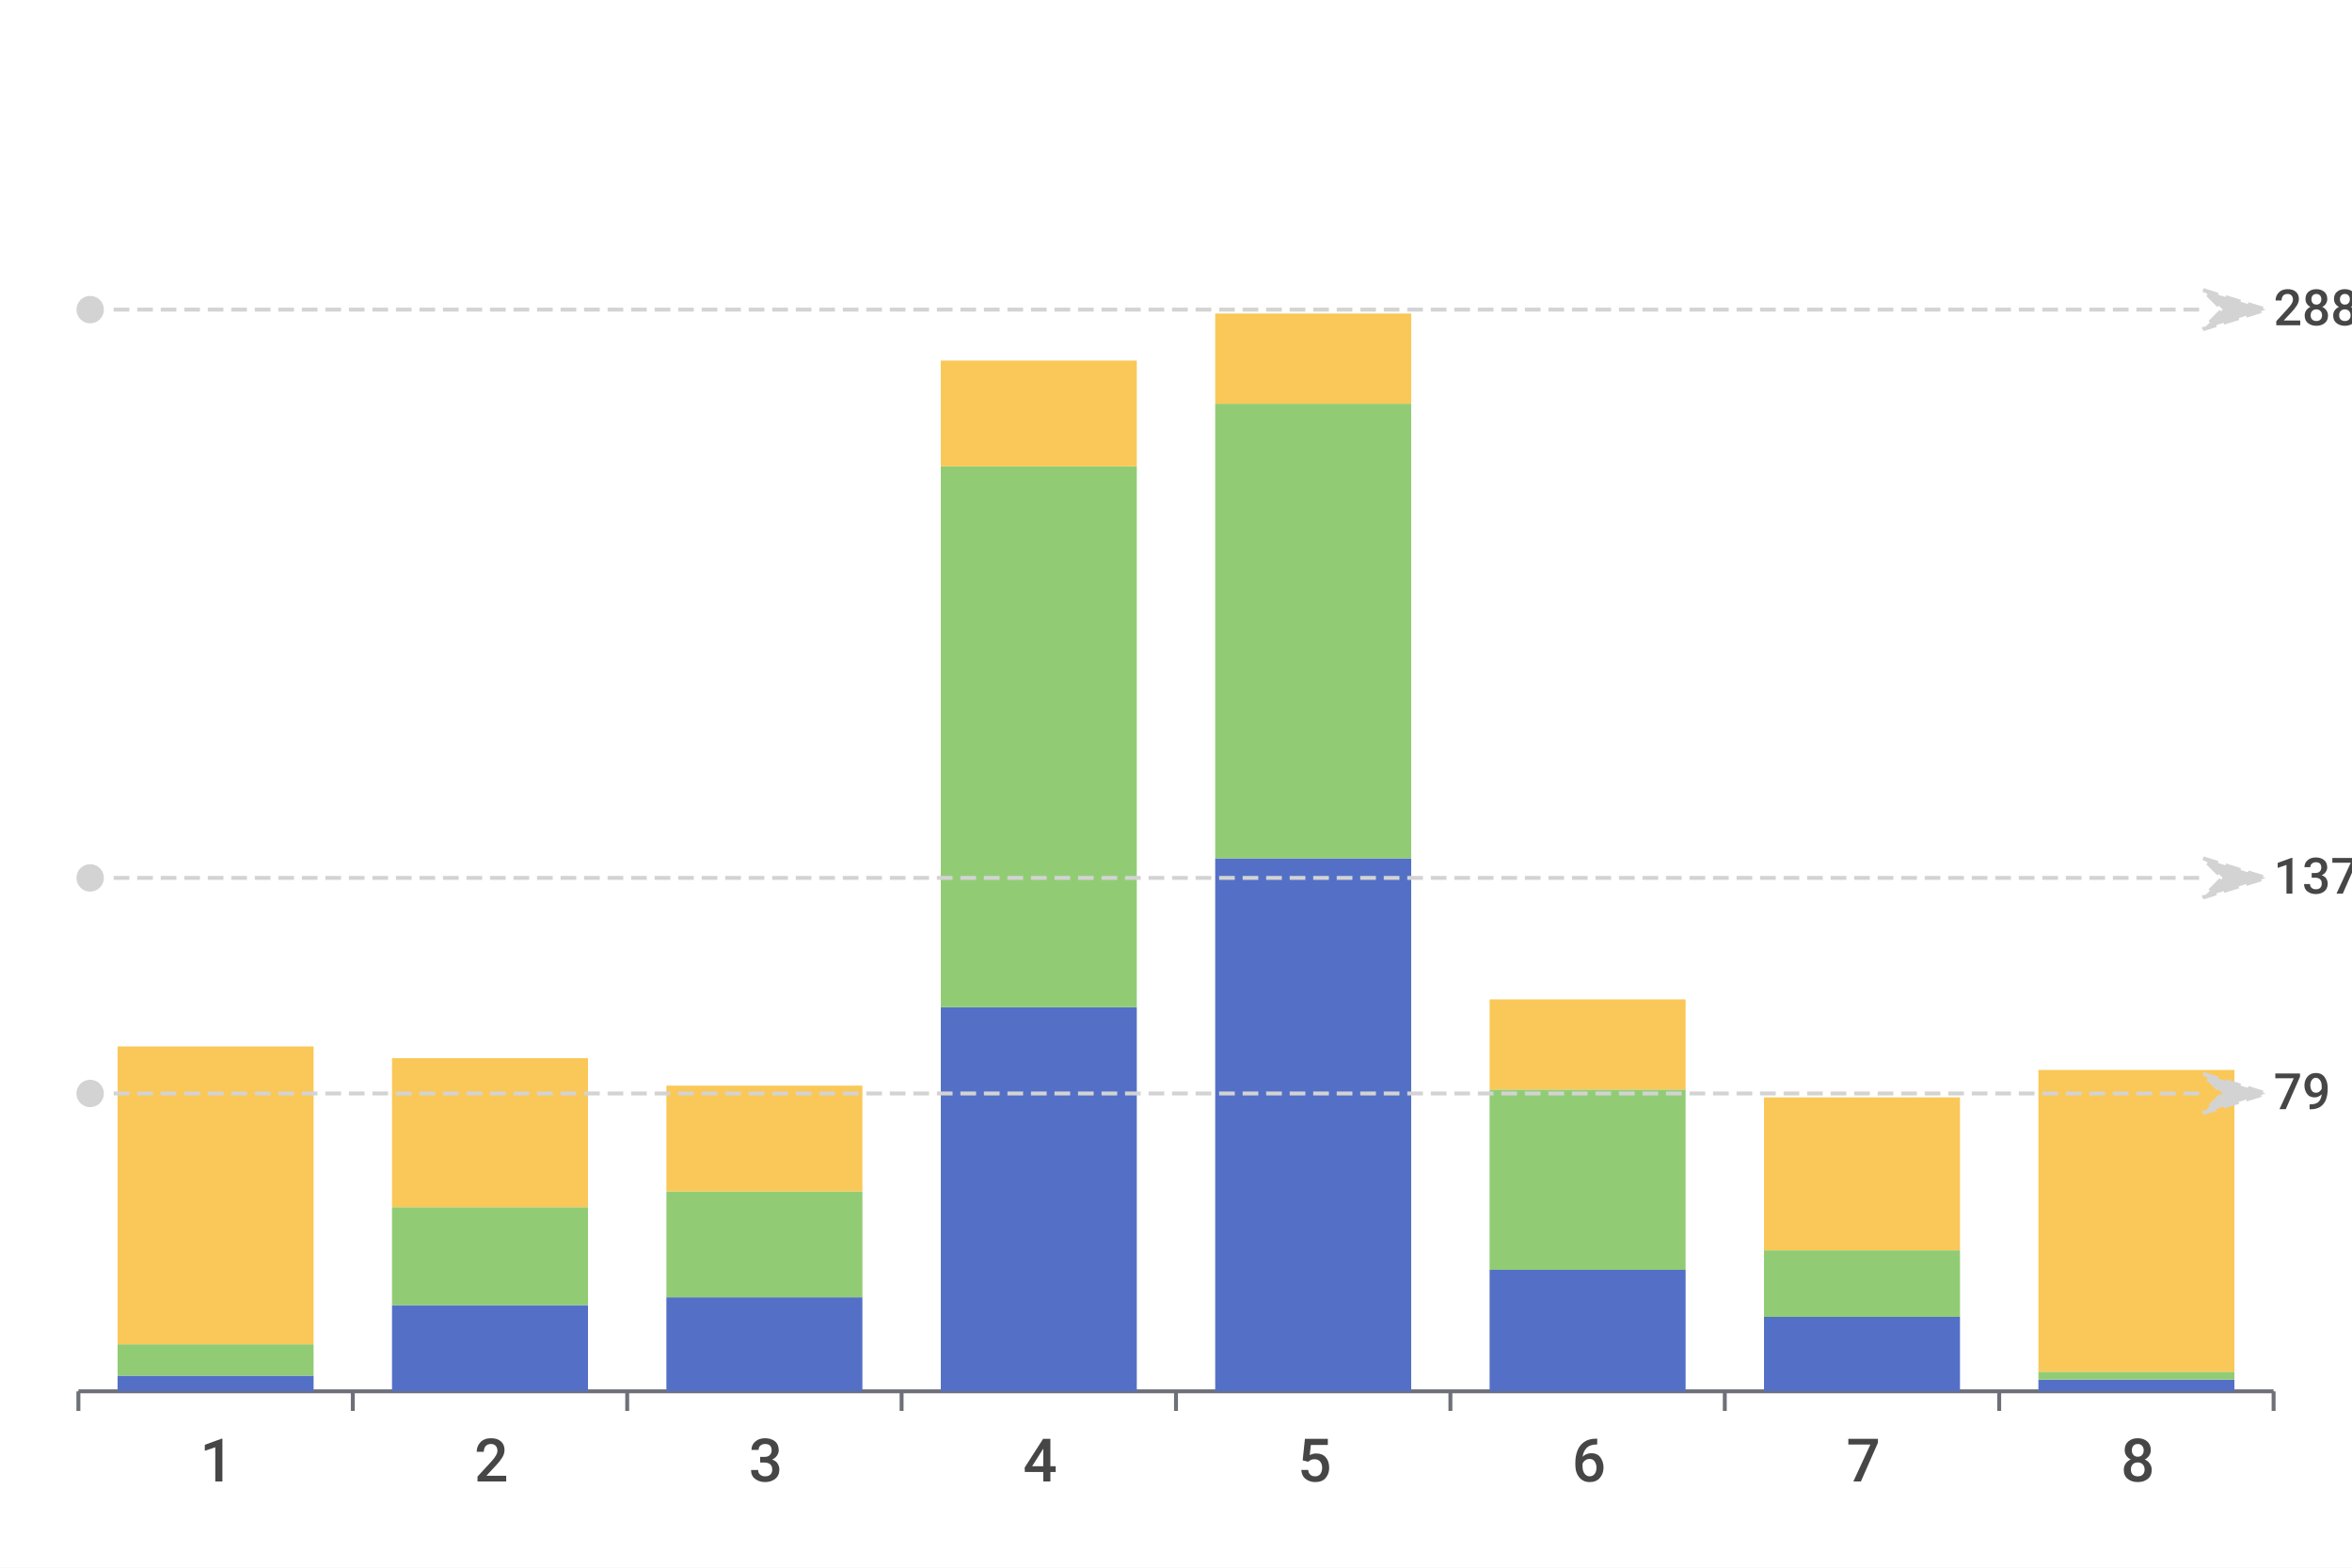
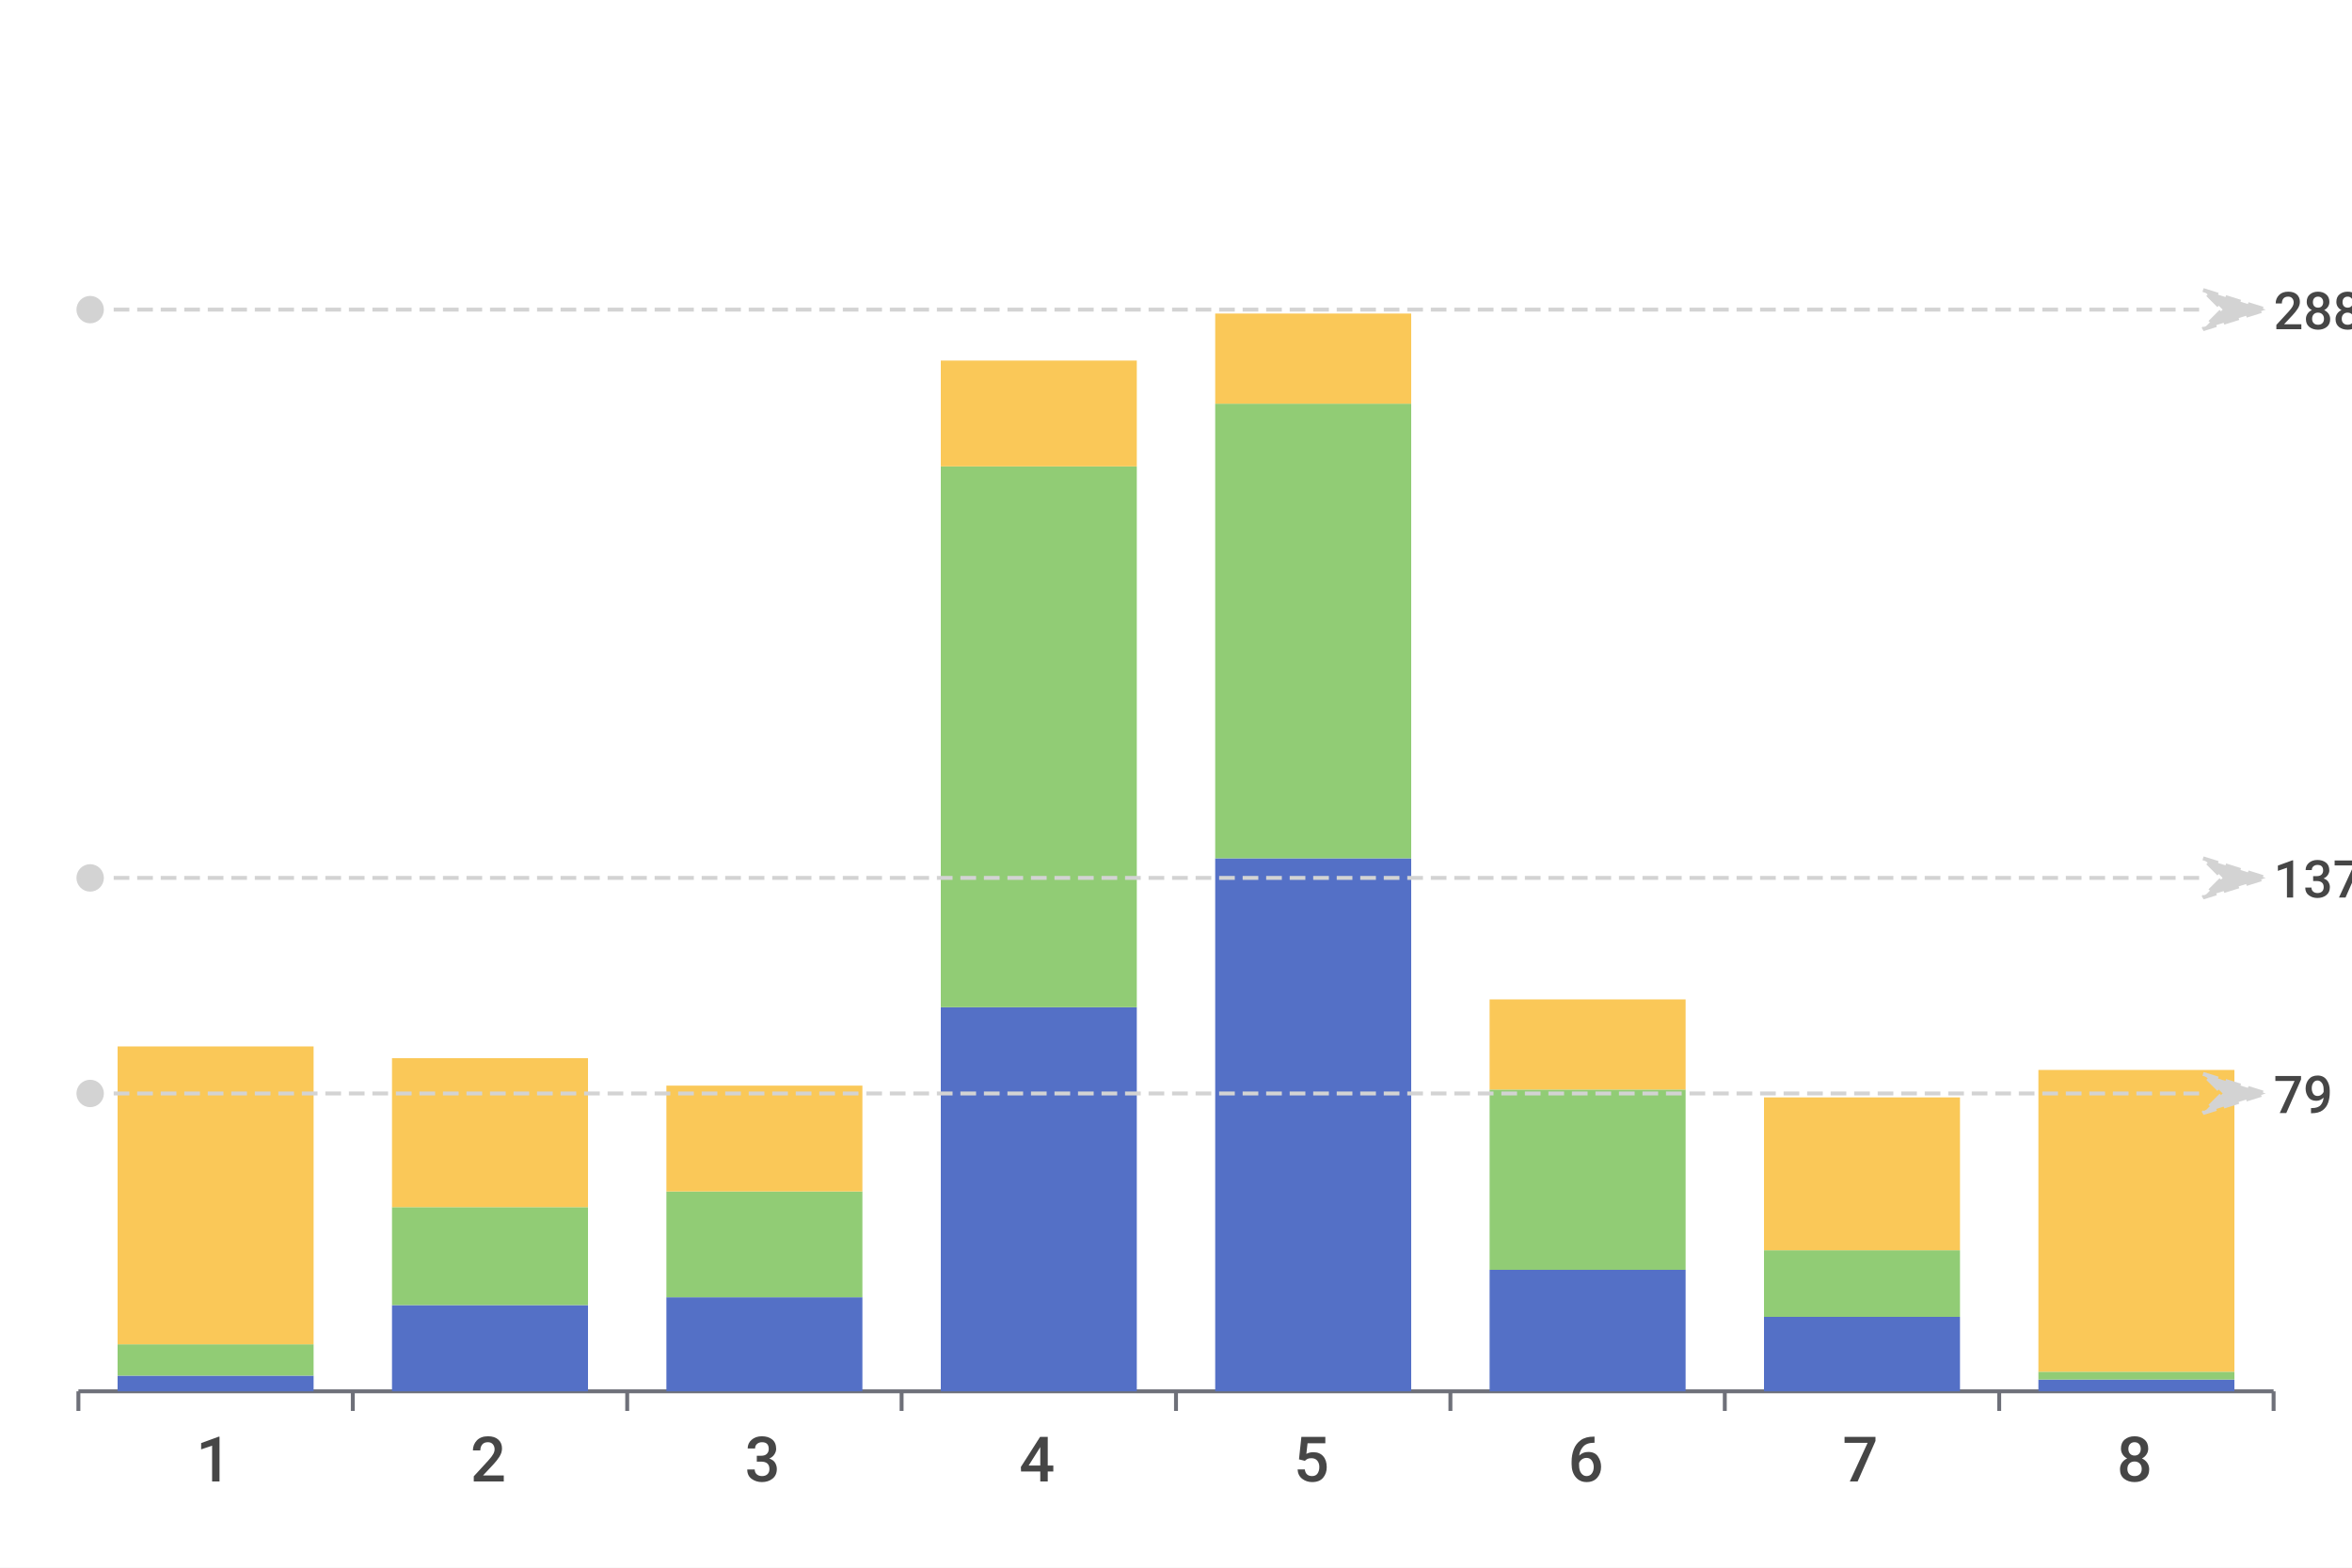
<svg xmlns="http://www.w3.org/2000/svg" viewBox="0 0 600 400">
  <path d="M 0 0 L 600 0 L 600 400 L 0 400 L 0 0" style="stroke:none;fill:white" />
  <path d="M 20 355 L 580 355" style="stroke-width:1;stroke:rgb(110,112,121);fill:none" />
  <path d="M 20 360 L 20 355" style="stroke-width:1;stroke:rgb(110,112,121);fill:none" />
  <path d="M 90 360 L 90 355" style="stroke-width:1;stroke:rgb(110,112,121);fill:none" />
  <path d="M 160 360 L 160 355" style="stroke-width:1;stroke:rgb(110,112,121);fill:none" />
  <path d="M 230 360 L 230 355" style="stroke-width:1;stroke:rgb(110,112,121);fill:none" />
  <path d="M 300 360 L 300 355" style="stroke-width:1;stroke:rgb(110,112,121);fill:none" />
  <path d="M 370 360 L 370 355" style="stroke-width:1;stroke:rgb(110,112,121);fill:none" />
  <path d="M 440 360 L 440 355" style="stroke-width:1;stroke:rgb(110,112,121);fill:none" />
  <path d="M 510 360 L 510 355" style="stroke-width:1;stroke:rgb(110,112,121);fill:none" />
  <path d="M 580 360 L 580 355" style="stroke-width:1;stroke:rgb(110,112,121);fill:none" />
-   <text x="51" y="378" style="stroke:none;fill:rgb(70,70,70);font-size:15.3px;font-family:'Roboto Medium',sans-serif">1</text>
-   <text x="121" y="378" style="stroke:none;fill:rgb(70,70,70);font-size:15.3px;font-family:'Roboto Medium',sans-serif">2</text>
-   <text x="191" y="378" style="stroke:none;fill:rgb(70,70,70);font-size:15.3px;font-family:'Roboto Medium',sans-serif">3</text>
-   <text x="261" y="378" style="stroke:none;fill:rgb(70,70,70);font-size:15.3px;font-family:'Roboto Medium',sans-serif">4</text>
-   <text x="331" y="378" style="stroke:none;fill:rgb(70,70,70);font-size:15.3px;font-family:'Roboto Medium',sans-serif">5</text>
-   <text x="401" y="378" style="stroke:none;fill:rgb(70,70,70);font-size:15.3px;font-family:'Roboto Medium',sans-serif">6</text>
-   <text x="471" y="378" style="stroke:none;fill:rgb(70,70,70);font-size:15.3px;font-family:'Roboto Medium',sans-serif">7</text>
-   <text x="541" y="378" style="stroke:none;fill:rgb(70,70,70);font-size:15.3px;font-family:'Roboto Medium',sans-serif">8</text>
+   <text x="50" y="378" style="stroke:none;fill:rgb(70,70,70);font-size:16px;font-family:'Roboto Medium',sans-serif">1</text>
+   <text x="120" y="378" style="stroke:none;fill:rgb(70,70,70);font-size:16px;font-family:'Roboto Medium',sans-serif">2</text>
+   <text x="190" y="378" style="stroke:none;fill:rgb(70,70,70);font-size:16px;font-family:'Roboto Medium',sans-serif">3</text>
+   <text x="260" y="378" style="stroke:none;fill:rgb(70,70,70);font-size:16px;font-family:'Roboto Medium',sans-serif">4</text>
+   <text x="330" y="378" style="stroke:none;fill:rgb(70,70,70);font-size:16px;font-family:'Roboto Medium',sans-serif">5</text>
+   <text x="400" y="378" style="stroke:none;fill:rgb(70,70,70);font-size:16px;font-family:'Roboto Medium',sans-serif">6</text>
+   <text x="470" y="378" style="stroke:none;fill:rgb(70,70,70);font-size:16px;font-family:'Roboto Medium',sans-serif">7</text>
+   <text x="540" y="378" style="stroke:none;fill:rgb(70,70,70);font-size:16px;font-family:'Roboto Medium',sans-serif">8</text>
  <path d="M 30 351 L 80 351 L 80 355 L 30 355 L 30 351" style="stroke:none;fill:rgb(84,112,198)" />
  <path d="M 100 333 L 150 333 L 150 355 L 100 355 L 100 333" style="stroke:none;fill:rgb(84,112,198)" />
  <path d="M 170 331 L 220 331 L 220 355 L 170 355 L 170 331" style="stroke:none;fill:rgb(84,112,198)" />
  <path d="M 240 257 L 290 257 L 290 355 L 240 355 L 240 257" style="stroke:none;fill:rgb(84,112,198)" />
  <path d="M 310 219 L 360 219 L 360 355 L 310 355 L 310 219" style="stroke:none;fill:rgb(84,112,198)" />
  <path d="M 380 324 L 430 324 L 430 355 L 380 355 L 380 324" style="stroke:none;fill:rgb(84,112,198)" />
  <path d="M 450 336 L 500 336 L 500 355 L 450 355 L 450 336" style="stroke:none;fill:rgb(84,112,198)" />
  <path d="M 520 352 L 570 352 L 570 355 L 520 355 L 520 352" style="stroke:none;fill:rgb(84,112,198)" />
  <path d="M 30 343 L 80 343 L 80 351 L 30 351 L 30 343" style="stroke:none;fill:rgb(145,204,117)" />
  <path d="M 100 308 L 150 308 L 150 333 L 100 333 L 100 308" style="stroke:none;fill:rgb(145,204,117)" />
  <path d="M 170 304 L 220 304 L 220 331 L 170 331 L 170 304" style="stroke:none;fill:rgb(145,204,117)" />
  <path d="M 240 119 L 290 119 L 290 257 L 240 257 L 240 119" style="stroke:none;fill:rgb(145,204,117)" />
  <path d="M 310 103 L 360 103 L 360 219 L 310 219 L 310 103" style="stroke:none;fill:rgb(145,204,117)" />
  <path d="M 380 278 L 430 278 L 430 324 L 380 324 L 380 278" style="stroke:none;fill:rgb(145,204,117)" />
  <path d="M 450 319 L 500 319 L 500 336 L 450 336 L 450 319" style="stroke:none;fill:rgb(145,204,117)" />
  <path d="M 520 350 L 570 350 L 570 352 L 520 352 L 520 350" style="stroke:none;fill:rgb(145,204,117)" />
  <path d="M 30 267 L 80 267 L 80 343 L 30 343 L 30 267" style="stroke:none;fill:rgb(250,200,88)" />
  <path d="M 100 270 L 150 270 L 150 308 L 100 308 L 100 270" style="stroke:none;fill:rgb(250,200,88)" />
  <path d="M 170 277 L 220 277 L 220 304 L 170 304 L 170 277" style="stroke:none;fill:rgb(250,200,88)" />
  <path d="M 240 92 L 290 92 L 290 119 L 240 119 L 240 92" style="stroke:none;fill:rgb(250,200,88)" />
  <path d="M 310 80 L 360 80 L 360 103 L 310 103 L 310 80" style="stroke:none;fill:rgb(250,200,88)" />
  <path d="M 380 255 L 430 255 L 430 278 L 380 278 L 380 255" style="stroke:none;fill:rgb(250,200,88)" />
  <path d="M 450 280 L 500 280 L 500 319 L 450 319 L 450 280" style="stroke:none;fill:rgb(250,200,88)" />
  <path d="M 520 273 L 570 273 L 570 350 L 520 350 L 520 273" style="stroke:none;fill:rgb(250,200,88)" />
  <circle cx="23" cy="224" r="3" style="stroke-width:1;stroke:rgb(211,211,211);fill:rgb(211,211,211)" />
  <path stroke-dasharray="4, 2" d="M 29 224 L 562 224" style="stroke-width:1;stroke:rgb(211,211,211);fill:none" />
  <path stroke-dasharray="4, 2" d="M 562 219 L 578 224 L 562 229 L 567 224 L 562 219" style="stroke-width:1;stroke:rgb(211,211,211);fill:rgb(211,211,211)" />
-   <text x="580" y="228" style="stroke:none;fill:rgb(70,70,70);font-size:12.8px;font-family:'Roboto Medium',sans-serif">137</text>
+   <text x="580" y="229" style="stroke:none;fill:rgb(70,70,70);font-size:13.3px;font-family:'Roboto Medium',sans-serif">137</text>
  <circle cx="23" cy="279" r="3" style="stroke-width:1;stroke:rgb(211,211,211);fill:rgb(211,211,211)" />
  <path stroke-dasharray="4, 2" d="M 29 279 L 562 279" style="stroke-width:1;stroke:rgb(211,211,211);fill:none" />
  <path stroke-dasharray="4, 2" d="M 562 274 L 578 279 L 562 284 L 567 279 L 562 274" style="stroke-width:1;stroke:rgb(211,211,211);fill:rgb(211,211,211)" />
-   <text x="580" y="283" style="stroke:none;fill:rgb(70,70,70);font-size:12.8px;font-family:'Roboto Medium',sans-serif">79</text>
+   <text x="580" y="284" style="stroke:none;fill:rgb(70,70,70);font-size:13.3px;font-family:'Roboto Medium',sans-serif">79</text>
  <circle cx="23" cy="79" r="3" style="stroke-width:1;stroke:rgb(211,211,211);fill:rgb(211,211,211)" />
  <path stroke-dasharray="4, 2" d="M 29 79 L 562 79" style="stroke-width:1;stroke:rgb(211,211,211);fill:none" />
  <path stroke-dasharray="4, 2" d="M 562 74 L 578 79 L 562 84 L 567 79 L 562 74" style="stroke-width:1;stroke:rgb(211,211,211);fill:rgb(211,211,211)" />
-   <text x="580" y="83" style="stroke:none;fill:rgb(70,70,70);font-size:12.8px;font-family:'Roboto Medium',sans-serif">288</text>
+   <text x="580" y="84" style="stroke:none;fill:rgb(70,70,70);font-size:13.3px;font-family:'Roboto Medium',sans-serif">288</text>
</svg>
